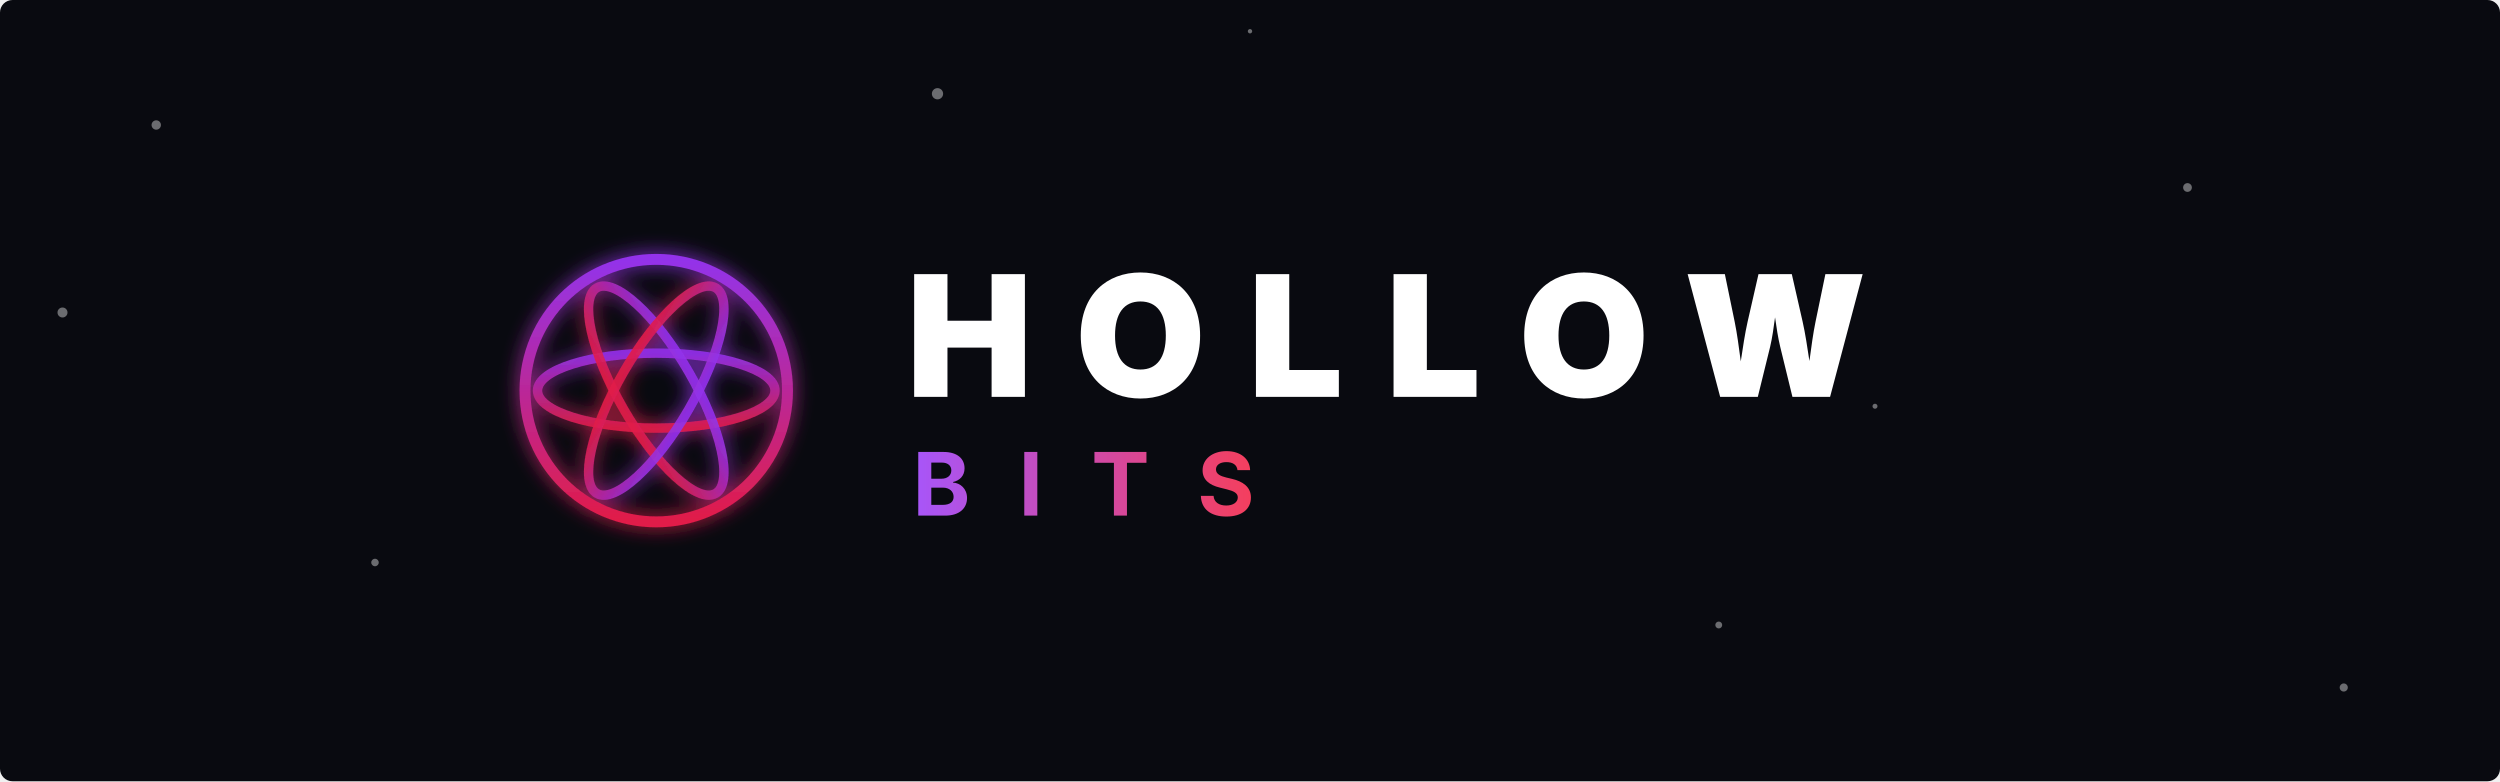
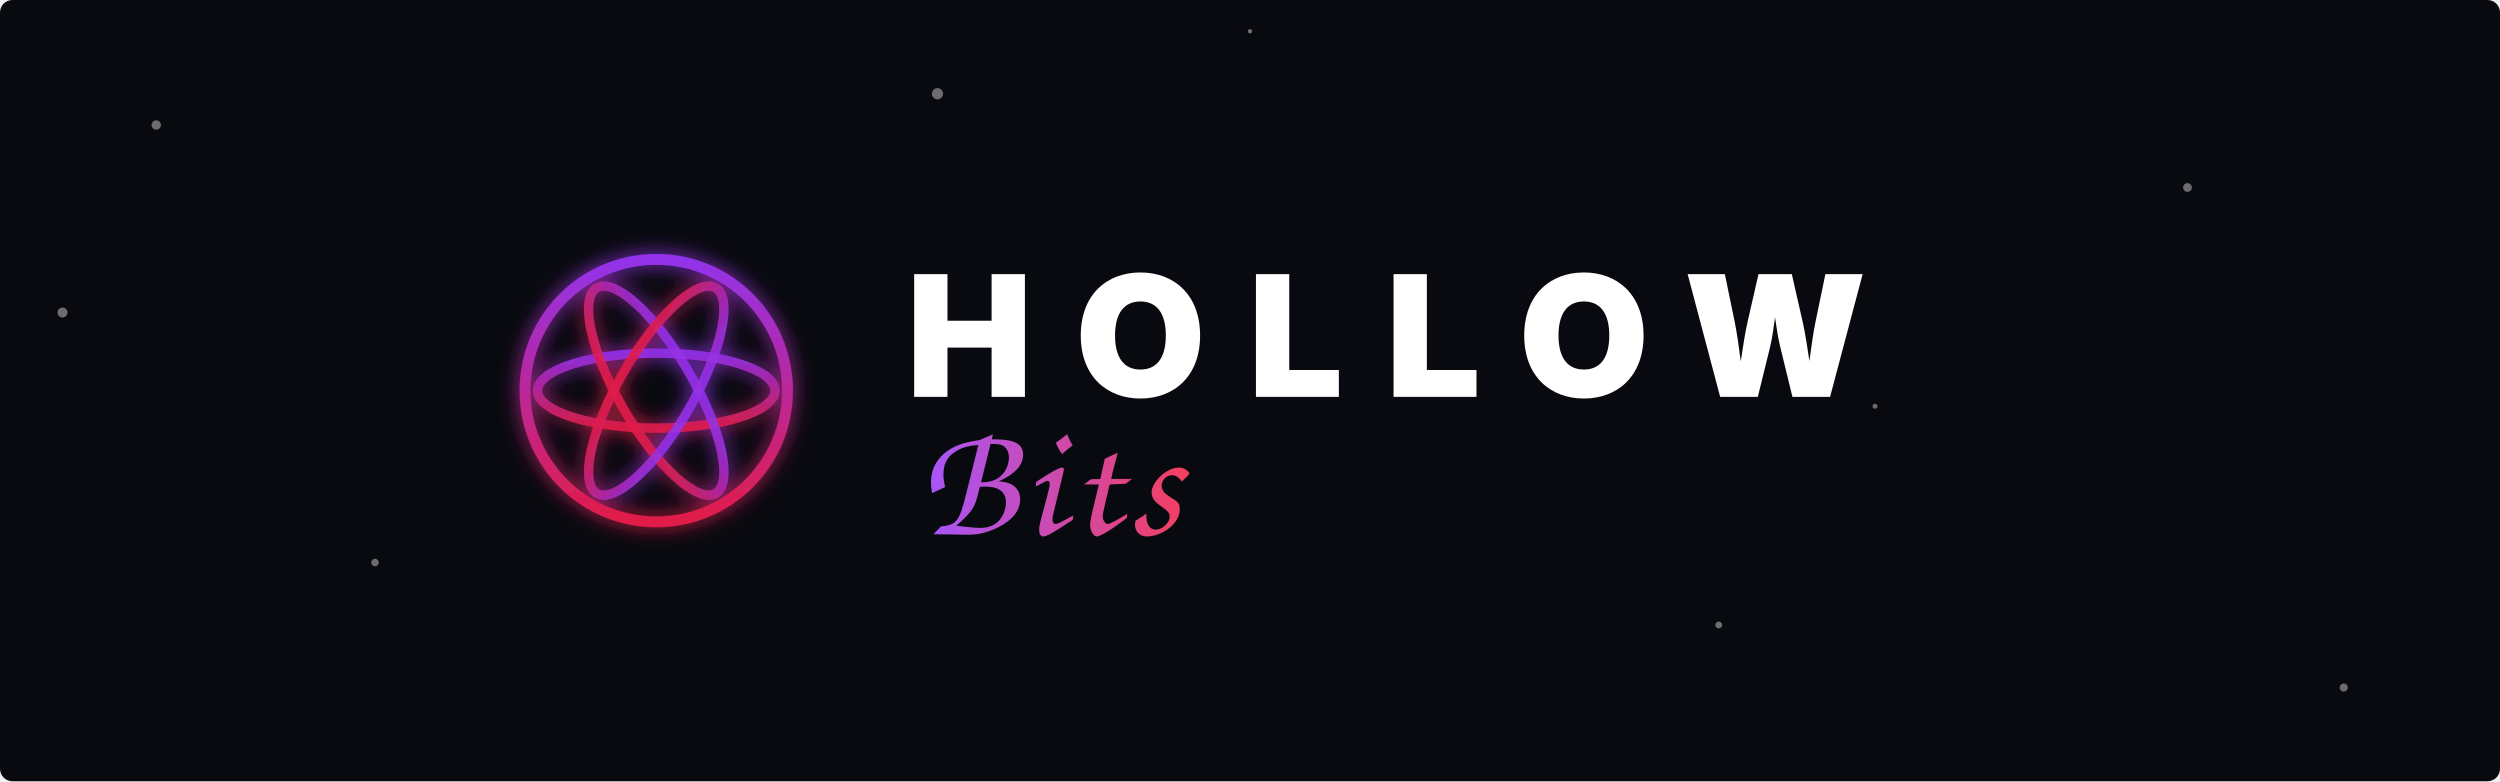
<svg xmlns="http://www.w3.org/2000/svg" width="800" height="250" viewBox="0 0 800 250">
  <defs>
    <linearGradient id="gLogo" x1="0%" y1="0%" x2="0%" y2="100%">
      <stop offset="0%" style="stop-color:#9333ea;stop-opacity:1" />
      <stop offset="100%" style="stop-color:#e11d48;stop-opacity:1" />
    </linearGradient>
    <linearGradient id="gText" x1="0%" y1="0%" x2="100%" y2="0%">
      <stop offset="0%" style="stop-color:#a855f7;stop-opacity:1" />
      <stop offset="100%" style="stop-color:#f43f5e;stop-opacity:1" />
    </linearGradient>
    <filter id="glow" x="-50%" y="-50%" width="200%" height="200%">
      <feGaussianBlur stdDeviation="3" result="blur" />
      <feMerge>
        <feMergeNode in="blur" />
        <feMergeNode in="SourceGraphic" />
      </feMerge>
    </filter>
  </defs>
  <rect width="800" height="250" fill="#090a10" rx="4" />
  <g fill="#ffffff" opacity="0.4">
    <circle cx="50" cy="40" r="1.5" />
    <circle cx="120" cy="180" r="1.2" />
    <circle cx="300" cy="30" r="1.8" />
    <circle cx="550" cy="200" r="1.1" />
    <circle cx="700" cy="60" r="1.4" />
    <circle cx="750" cy="220" r="1.3" />
    <circle cx="400" cy="10" r="0.7" />
    <circle cx="20" cy="100" r="1.6" />
    <circle cx="600" cy="130" r="0.8" />
  </g>
  <g transform="translate(160, 75)">
    <g transform="translate(0, 0)">
      <g filter="url(#glow)">
        <circle cx="50" cy="50" r="42" stroke="url(#gLogo)" stroke-width="3.5" stroke-linecap="round" fill="none" />
        <ellipse cx="50" cy="50" rx="38" ry="12" stroke="url(#gLogo)" stroke-width="3" stroke-linecap="round" fill="none" opacity="0.9" />
        <ellipse cx="50" cy="50" rx="38" ry="12" stroke="url(#gLogo)" stroke-width="3" stroke-linecap="round" fill="none" transform="rotate(60 50 50)" opacity="0.9" />
        <ellipse cx="50" cy="50" rx="38" ry="12" stroke="url(#gLogo)" stroke-width="3" stroke-linecap="round" fill="none" transform="rotate(120 50 50)" opacity="0.9" />
      </g>
    </g>
    <g transform="translate(130, 20)">
      <text x="0" y="32" font-family="-apple-system, BlinkMacSystemFont, 'Inter', 'Segoe UI', Roboto, Helvetica, Arial, sans-serif" font-weight="900" font-size="54" letter-spacing="0.25em" fill="#ffffff">HOLLOW</text>
-       <text x="2" y="70" font-family="-apple-system, BlinkMacSystemFont, 'Inter', 'Segoe UI', Roboto, Helvetica, Arial, sans-serif" font-weight="700" font-size="28" letter-spacing="0.55em" fill="url(#gText)">BITS</text>
+       <text x="4" y="76" font-family="'Great Vibes', 'Brush Script MT', cursive" font-weight="400" font-size="52" letter-spacing="0.04em" textLength="220" lengthAdjust="spacingAndGlyphs" fill="url(#gText)">Bits</text>
    </g>
  </g>
</svg>
